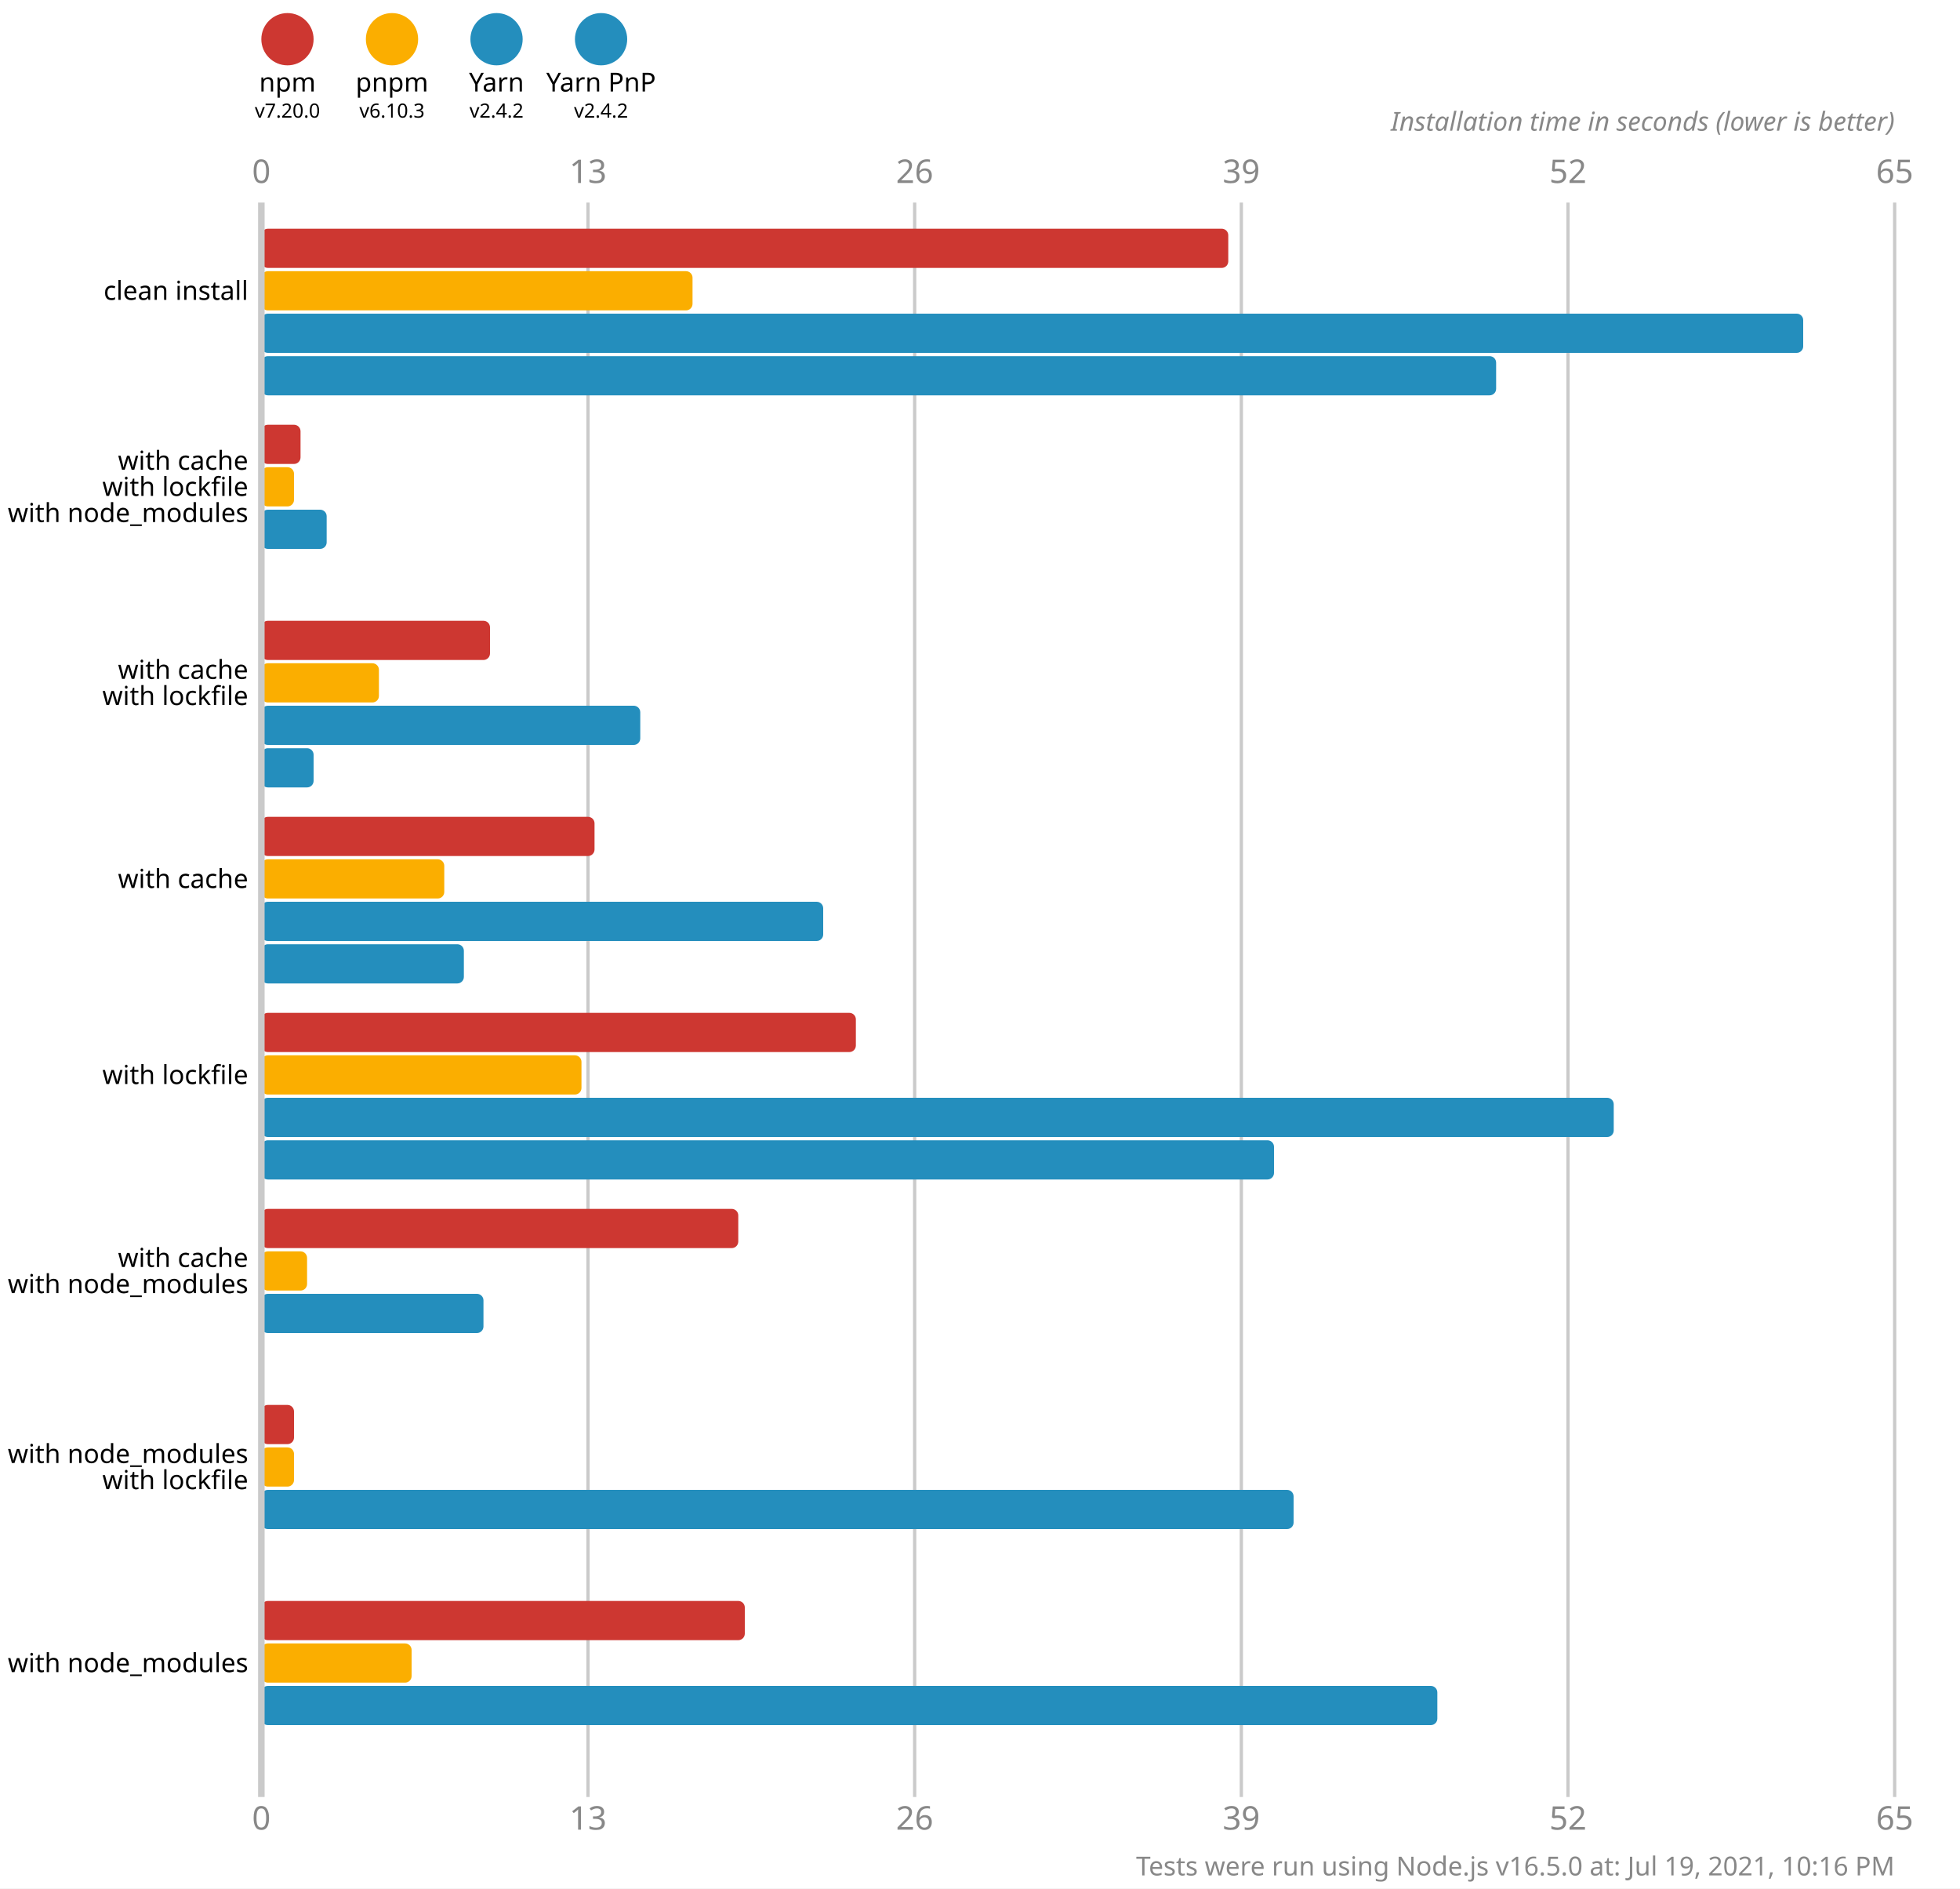
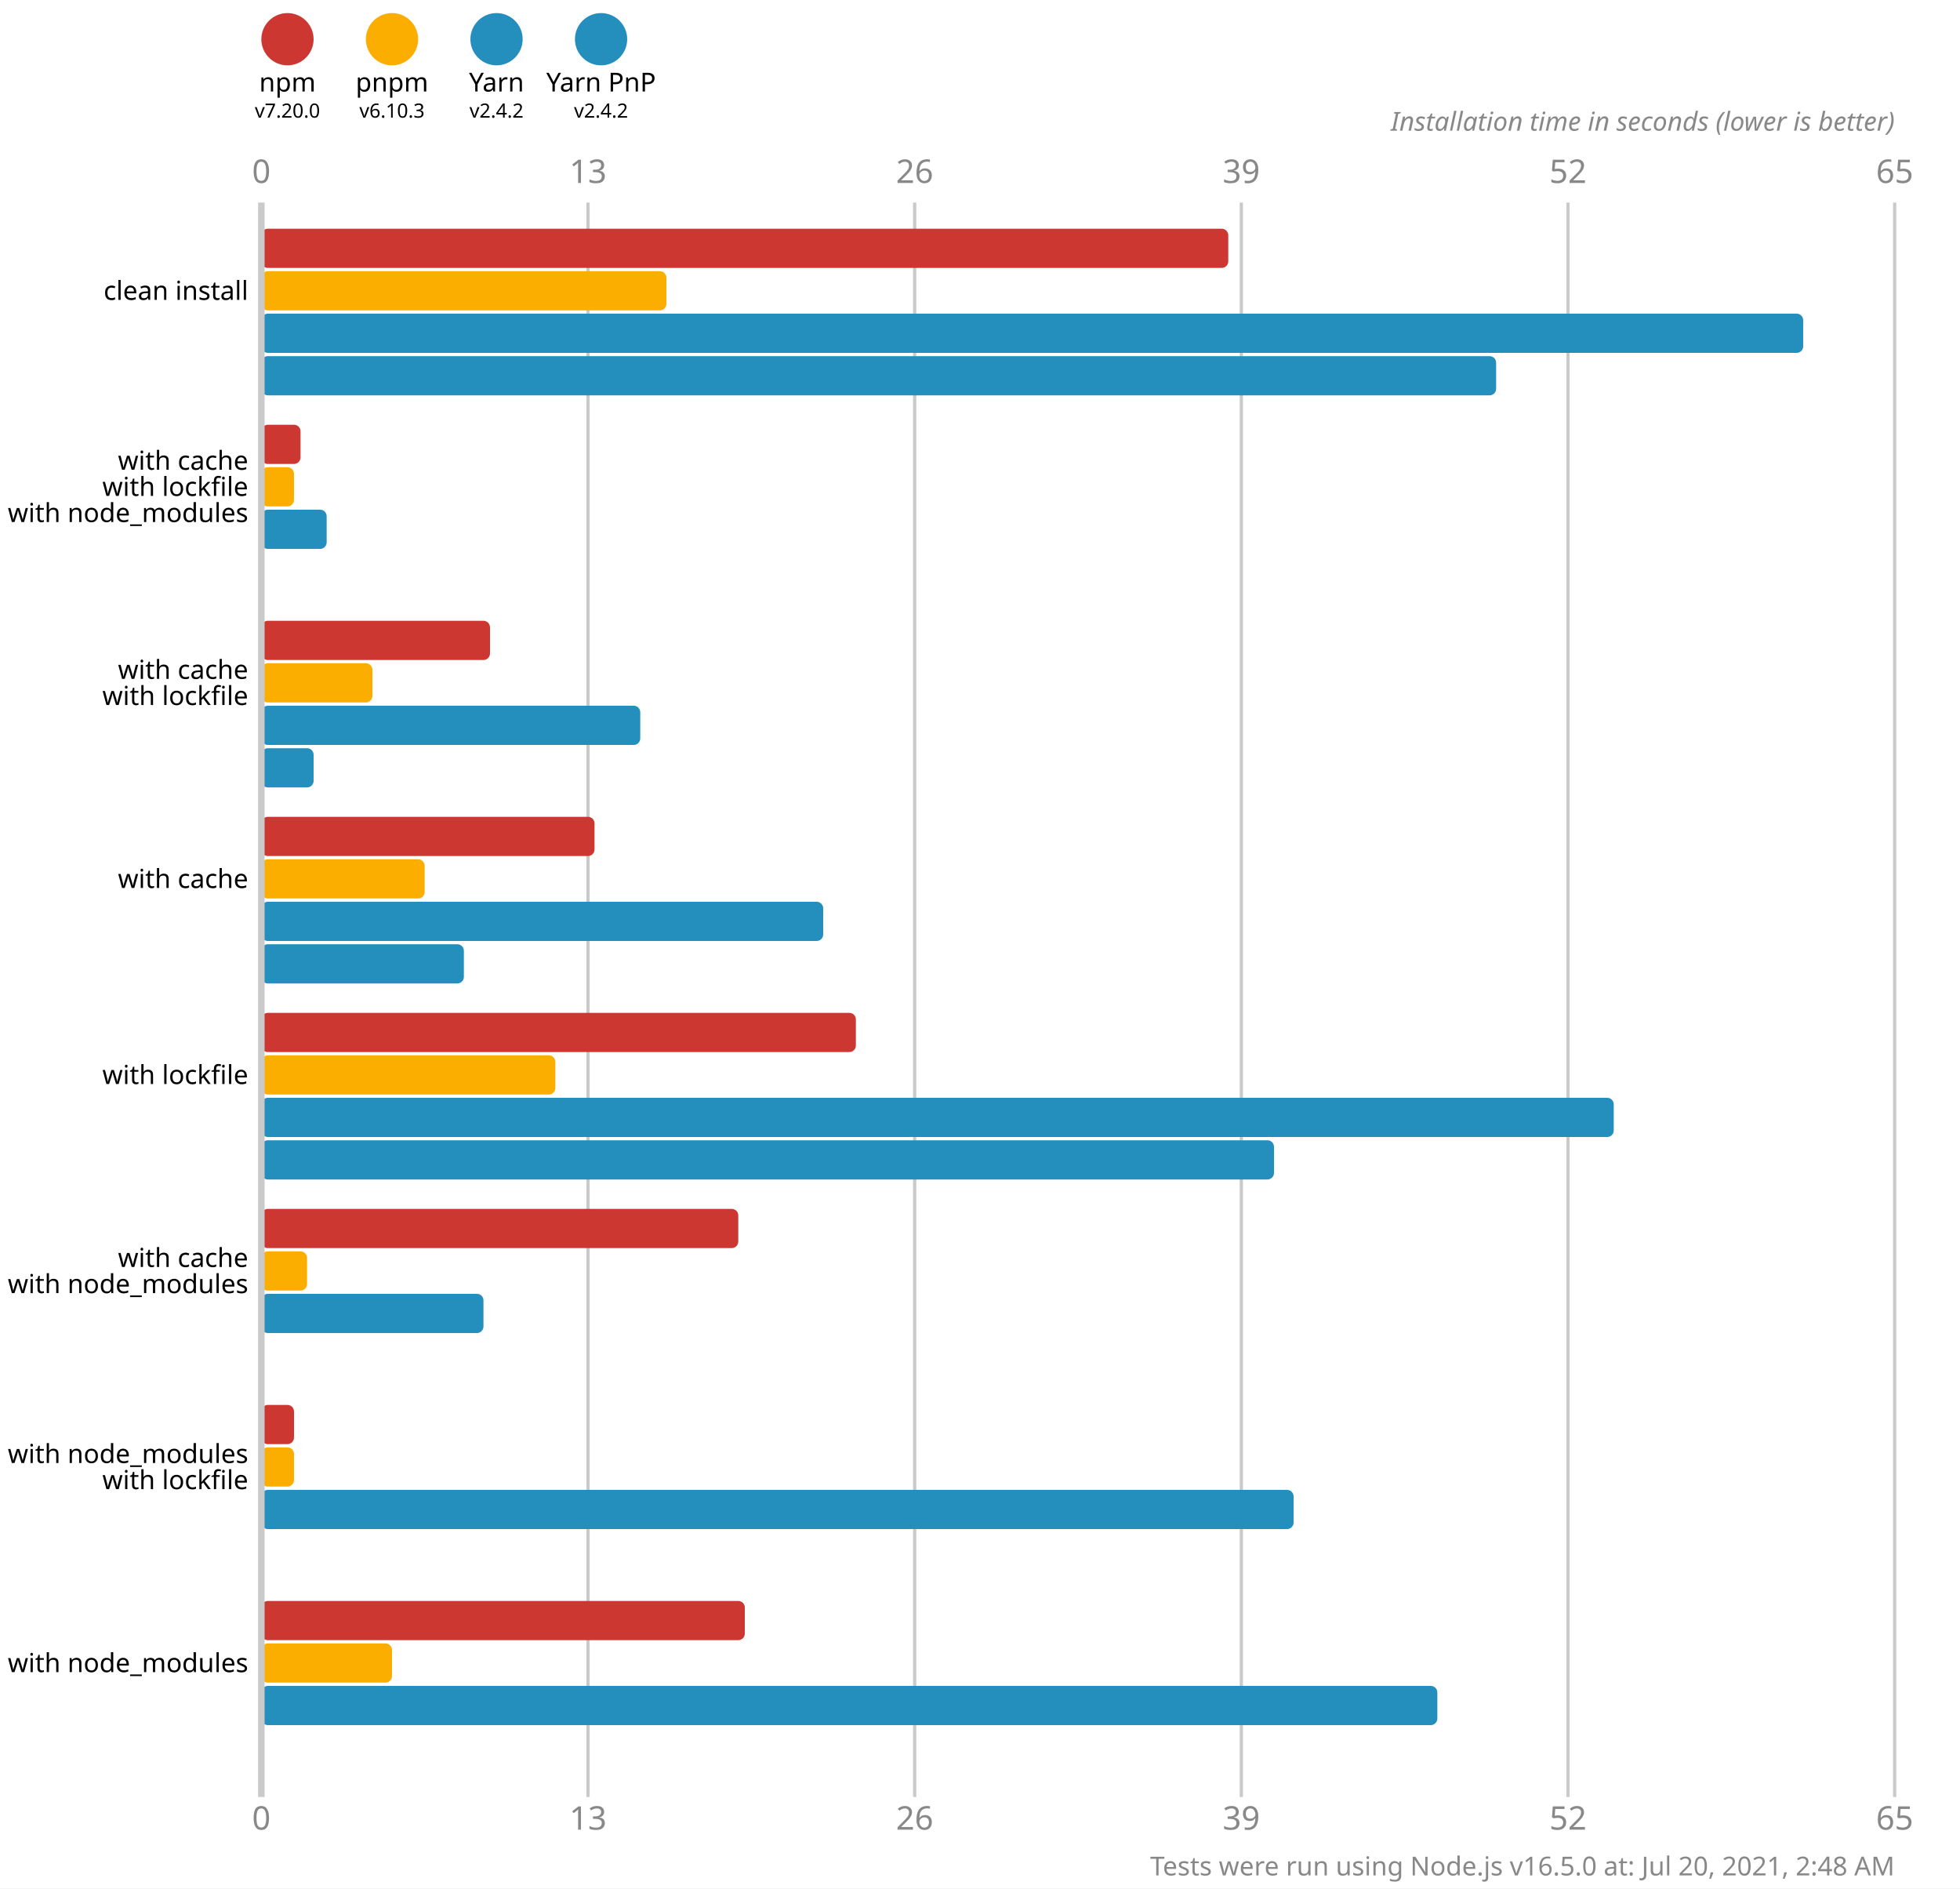
<svg xmlns="http://www.w3.org/2000/svg" version="1.1" viewBox="0 0 300 289">
  <style>
    .font { font-family: sans-serif; }
    .s3 { font-size: 3px; }
    .s4 { font-size: 4px; }
    .s5 { font-size: 5px; }
    .line { stroke: #cacaca; }
    .width { stroke-width: 0.5; }
    .text { fill: #888; }
  </style>
  <rect x="0" y="0" width="300" height="289" fill="#fff" />
  <circle cx="44" cy="6" r="4" fill="#cd3731" />
  <text x="44" y="14" class="font s4" text-anchor="middle">npm</text>
  <text x="44" y="18" class="font s3" text-anchor="middle">v7.20.0</text>
  <circle cx="60" cy="6" r="4" fill="#fbae00" />
  <text x="60" y="14" class="font s4" text-anchor="middle">pnpm</text>
  <text x="60" y="18" class="font s3" text-anchor="middle">v6.10.3</text>
  <circle cx="76" cy="6" r="4" fill="#248ebd" />
  <text x="76" y="14" class="font s4" text-anchor="middle">Yarn</text>
  <text x="76" y="18" class="font s3" text-anchor="middle">v2.4.2</text>
  <circle cx="92" cy="6" r="4" fill="#248ebd" />
  <text x="92" y="14" class="font s4" text-anchor="middle">Yarn PnP</text>
  <text x="92" y="18" class="font s3" text-anchor="middle">v2.4.2</text>
  <text x="40" y="28" class="font s5 text" text-anchor="middle">0</text>
  <text x="40" y="280" class="font s5 text" text-anchor="middle">0</text>
  <line x1="90" y1="31" x2="90" y2="275" class="line width" />
  <text x="90" y="28" class="font s5 text" text-anchor="middle">13</text>
  <text x="90" y="280" class="font s5 text" text-anchor="middle">13</text>
  <line x1="140" y1="31" x2="140" y2="275" class="line width" />
  <text x="140" y="28" class="font s5 text" text-anchor="middle">26</text>
  <text x="140" y="280" class="font s5 text" text-anchor="middle">26</text>
  <line x1="190" y1="31" x2="190" y2="275" class="line width" />
  <text x="190" y="28" class="font s5 text" text-anchor="middle">39</text>
  <text x="190" y="280" class="font s5 text" text-anchor="middle">39</text>
  <line x1="240" y1="31" x2="240" y2="275" class="line width" />
  <text x="240" y="28" class="font s5 text" text-anchor="middle">52</text>
  <text x="240" y="280" class="font s5 text" text-anchor="middle">52</text>
  <line x1="290" y1="31" x2="290" y2="275" class="line width" />
  <text x="290" y="28" class="font s5 text" text-anchor="middle">65</text>
  <text x="290" y="280" class="font s5 text" text-anchor="middle">65</text>
  <text x="290" y="20" class="font s4 text" font-style="italic" text-anchor="end">Installation time in seconds (lower is better)</text>
  <rect x="40" y="35" width="148" height="6" fill="#cd3731" rx="1" ry="1" />
-   <rect x="40" y="41.5" width="66" height="6" fill="#fbae00" rx="1" ry="1" />
+   <rect x="40" y="41.5" width="62" height="6" fill="#fbae00" rx="1" ry="1" />
  <rect x="40" y="48" width="236" height="6" fill="#248ebd" rx="1" ry="1" />
  <rect x="40" y="54.5" width="189" height="6" fill="#248ebd" rx="1" ry="1" />
  <rect x="40" y="65" width="6" height="6" fill="#cd3731" rx="1" ry="1" />
  <rect x="40" y="71.5" width="5" height="6" fill="#fbae00" rx="1" ry="1" />
  <rect x="40" y="78" width="10" height="6" fill="#248ebd" rx="1" ry="1" />
  <rect x="40" y="84.5" width="0" height="6" fill="#248ebd" rx="1" ry="1" />
  <rect x="40" y="95" width="35" height="6" fill="#cd3731" rx="1" ry="1" />
-   <rect x="40" y="101.5" width="18" height="6" fill="#fbae00" rx="1" ry="1" />
+   <rect x="40" y="101.5" width="17" height="6" fill="#fbae00" rx="1" ry="1" />
  <rect x="40" y="108" width="58" height="6" fill="#248ebd" rx="1" ry="1" />
  <rect x="40" y="114.5" width="8" height="6" fill="#248ebd" rx="1" ry="1" />
  <rect x="40" y="125" width="51" height="6" fill="#cd3731" rx="1" ry="1" />
-   <rect x="40" y="131.5" width="28" height="6" fill="#fbae00" rx="1" ry="1" />
+   <rect x="40" y="131.5" width="25" height="6" fill="#fbae00" rx="1" ry="1" />
  <rect x="40" y="138" width="86" height="6" fill="#248ebd" rx="1" ry="1" />
  <rect x="40" y="144.5" width="31" height="6" fill="#248ebd" rx="1" ry="1" />
  <rect x="40" y="155" width="91" height="6" fill="#cd3731" rx="1" ry="1" />
-   <rect x="40" y="161.5" width="49" height="6" fill="#fbae00" rx="1" ry="1" />
+   <rect x="40" y="161.5" width="45" height="6" fill="#fbae00" rx="1" ry="1" />
  <rect x="40" y="168" width="207" height="6" fill="#248ebd" rx="1" ry="1" />
  <rect x="40" y="174.5" width="155" height="6" fill="#248ebd" rx="1" ry="1" />
  <rect x="40" y="185" width="73" height="6" fill="#cd3731" rx="1" ry="1" />
  <rect x="40" y="191.5" width="7" height="6" fill="#fbae00" rx="1" ry="1" />
  <rect x="40" y="198" width="34" height="6" fill="#248ebd" rx="1" ry="1" />
  <rect x="40" y="204.5" width="0" height="6" fill="#248ebd" rx="1" ry="1" />
  <rect x="40" y="215" width="5" height="6" fill="#cd3731" rx="1" ry="1" />
  <rect x="40" y="221.5" width="5" height="6" fill="#fbae00" rx="1" ry="1" />
  <rect x="40" y="228" width="158" height="6" fill="#248ebd" rx="1" ry="1" />
  <rect x="40" y="234.5" width="0" height="6" fill="#248ebd" rx="1" ry="1" />
  <rect x="40" y="245" width="74" height="6" fill="#cd3731" rx="1" ry="1" />
-   <rect x="40" y="251.5" width="23" height="6" fill="#fbae00" rx="1" ry="1" />
+   <rect x="40" y="251.5" width="20" height="6" fill="#fbae00" rx="1" ry="1" />
  <rect x="40" y="258" width="180" height="6" fill="#248ebd" rx="1" ry="1" />
  <rect x="40" y="264.5" width="0" height="6" fill="#248ebd" rx="1" ry="1" />
  <line x1="40" y1="31" x2="40" y2="275" class="line" />
  <text x="38" y="44.5" class="font s4" dominant-baseline="middle" text-anchor="end">clean install</text>
  <text x="38" y="70.5" class="font s4" dominant-baseline="middle" text-anchor="end">with cache</text>
  <text x="38" y="74.5" class="font s4" dominant-baseline="middle" text-anchor="end">with lockfile</text>
  <text x="38" y="78.5" class="font s4" dominant-baseline="middle" text-anchor="end">with node_modules</text>
  <text x="38" y="102.5" class="font s4" dominant-baseline="middle" text-anchor="end">with cache</text>
  <text x="38" y="106.5" class="font s4" dominant-baseline="middle" text-anchor="end">with lockfile</text>
  <text x="38" y="134.5" class="font s4" dominant-baseline="middle" text-anchor="end">with cache</text>
  <text x="38" y="164.5" class="font s4" dominant-baseline="middle" text-anchor="end">with lockfile</text>
  <text x="38" y="192.5" class="font s4" dominant-baseline="middle" text-anchor="end">with cache</text>
  <text x="38" y="196.5" class="font s4" dominant-baseline="middle" text-anchor="end">with node_modules</text>
  <text x="38" y="222.5" class="font s4" dominant-baseline="middle" text-anchor="end">with node_modules</text>
  <text x="38" y="226.5" class="font s4" dominant-baseline="middle" text-anchor="end">with lockfile</text>
  <text x="38" y="254.5" class="font s4" dominant-baseline="middle" text-anchor="end">with node_modules</text>
-   <text x="290" y="287" class="font s4 text" text-anchor="end">Tests were run using Node.js v16.5.0 at: Jul 19, 2021, 10:16 PM</text>
+   <text x="290" y="287" class="font s4 text" text-anchor="end">Tests were run using Node.js v16.5.0 at: Jul 20, 2021, 2:48 AM</text>
</svg>
